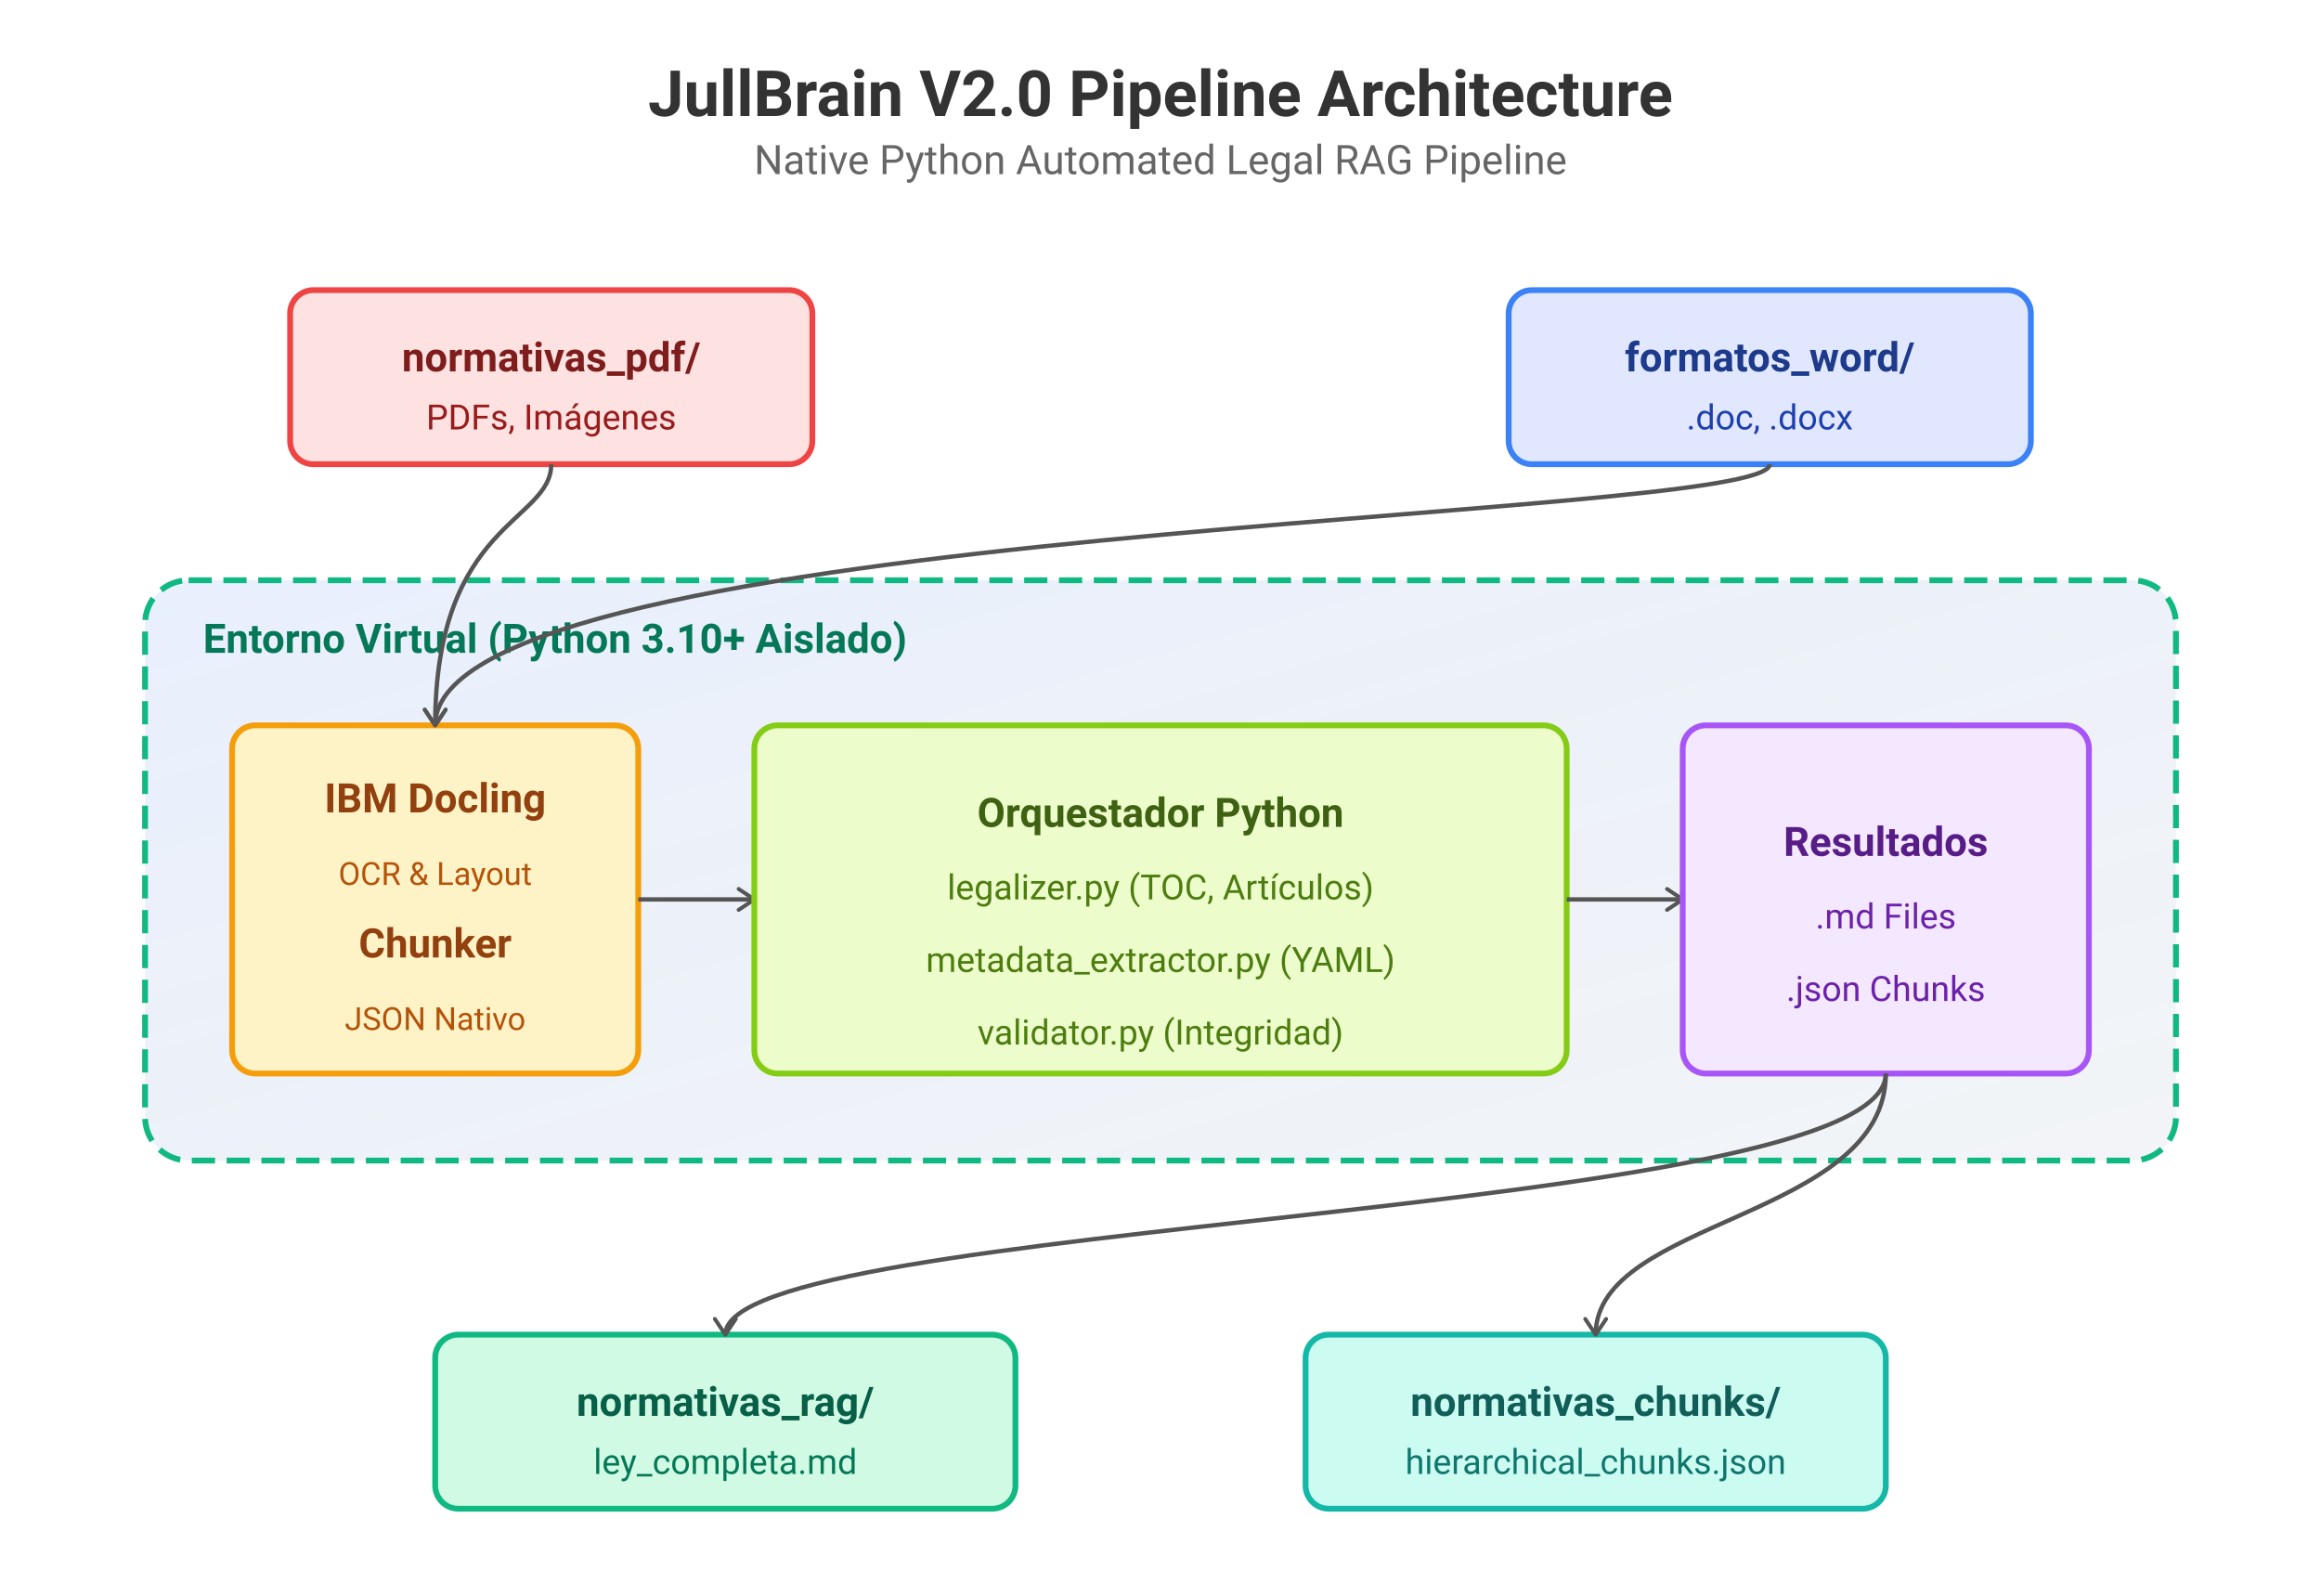
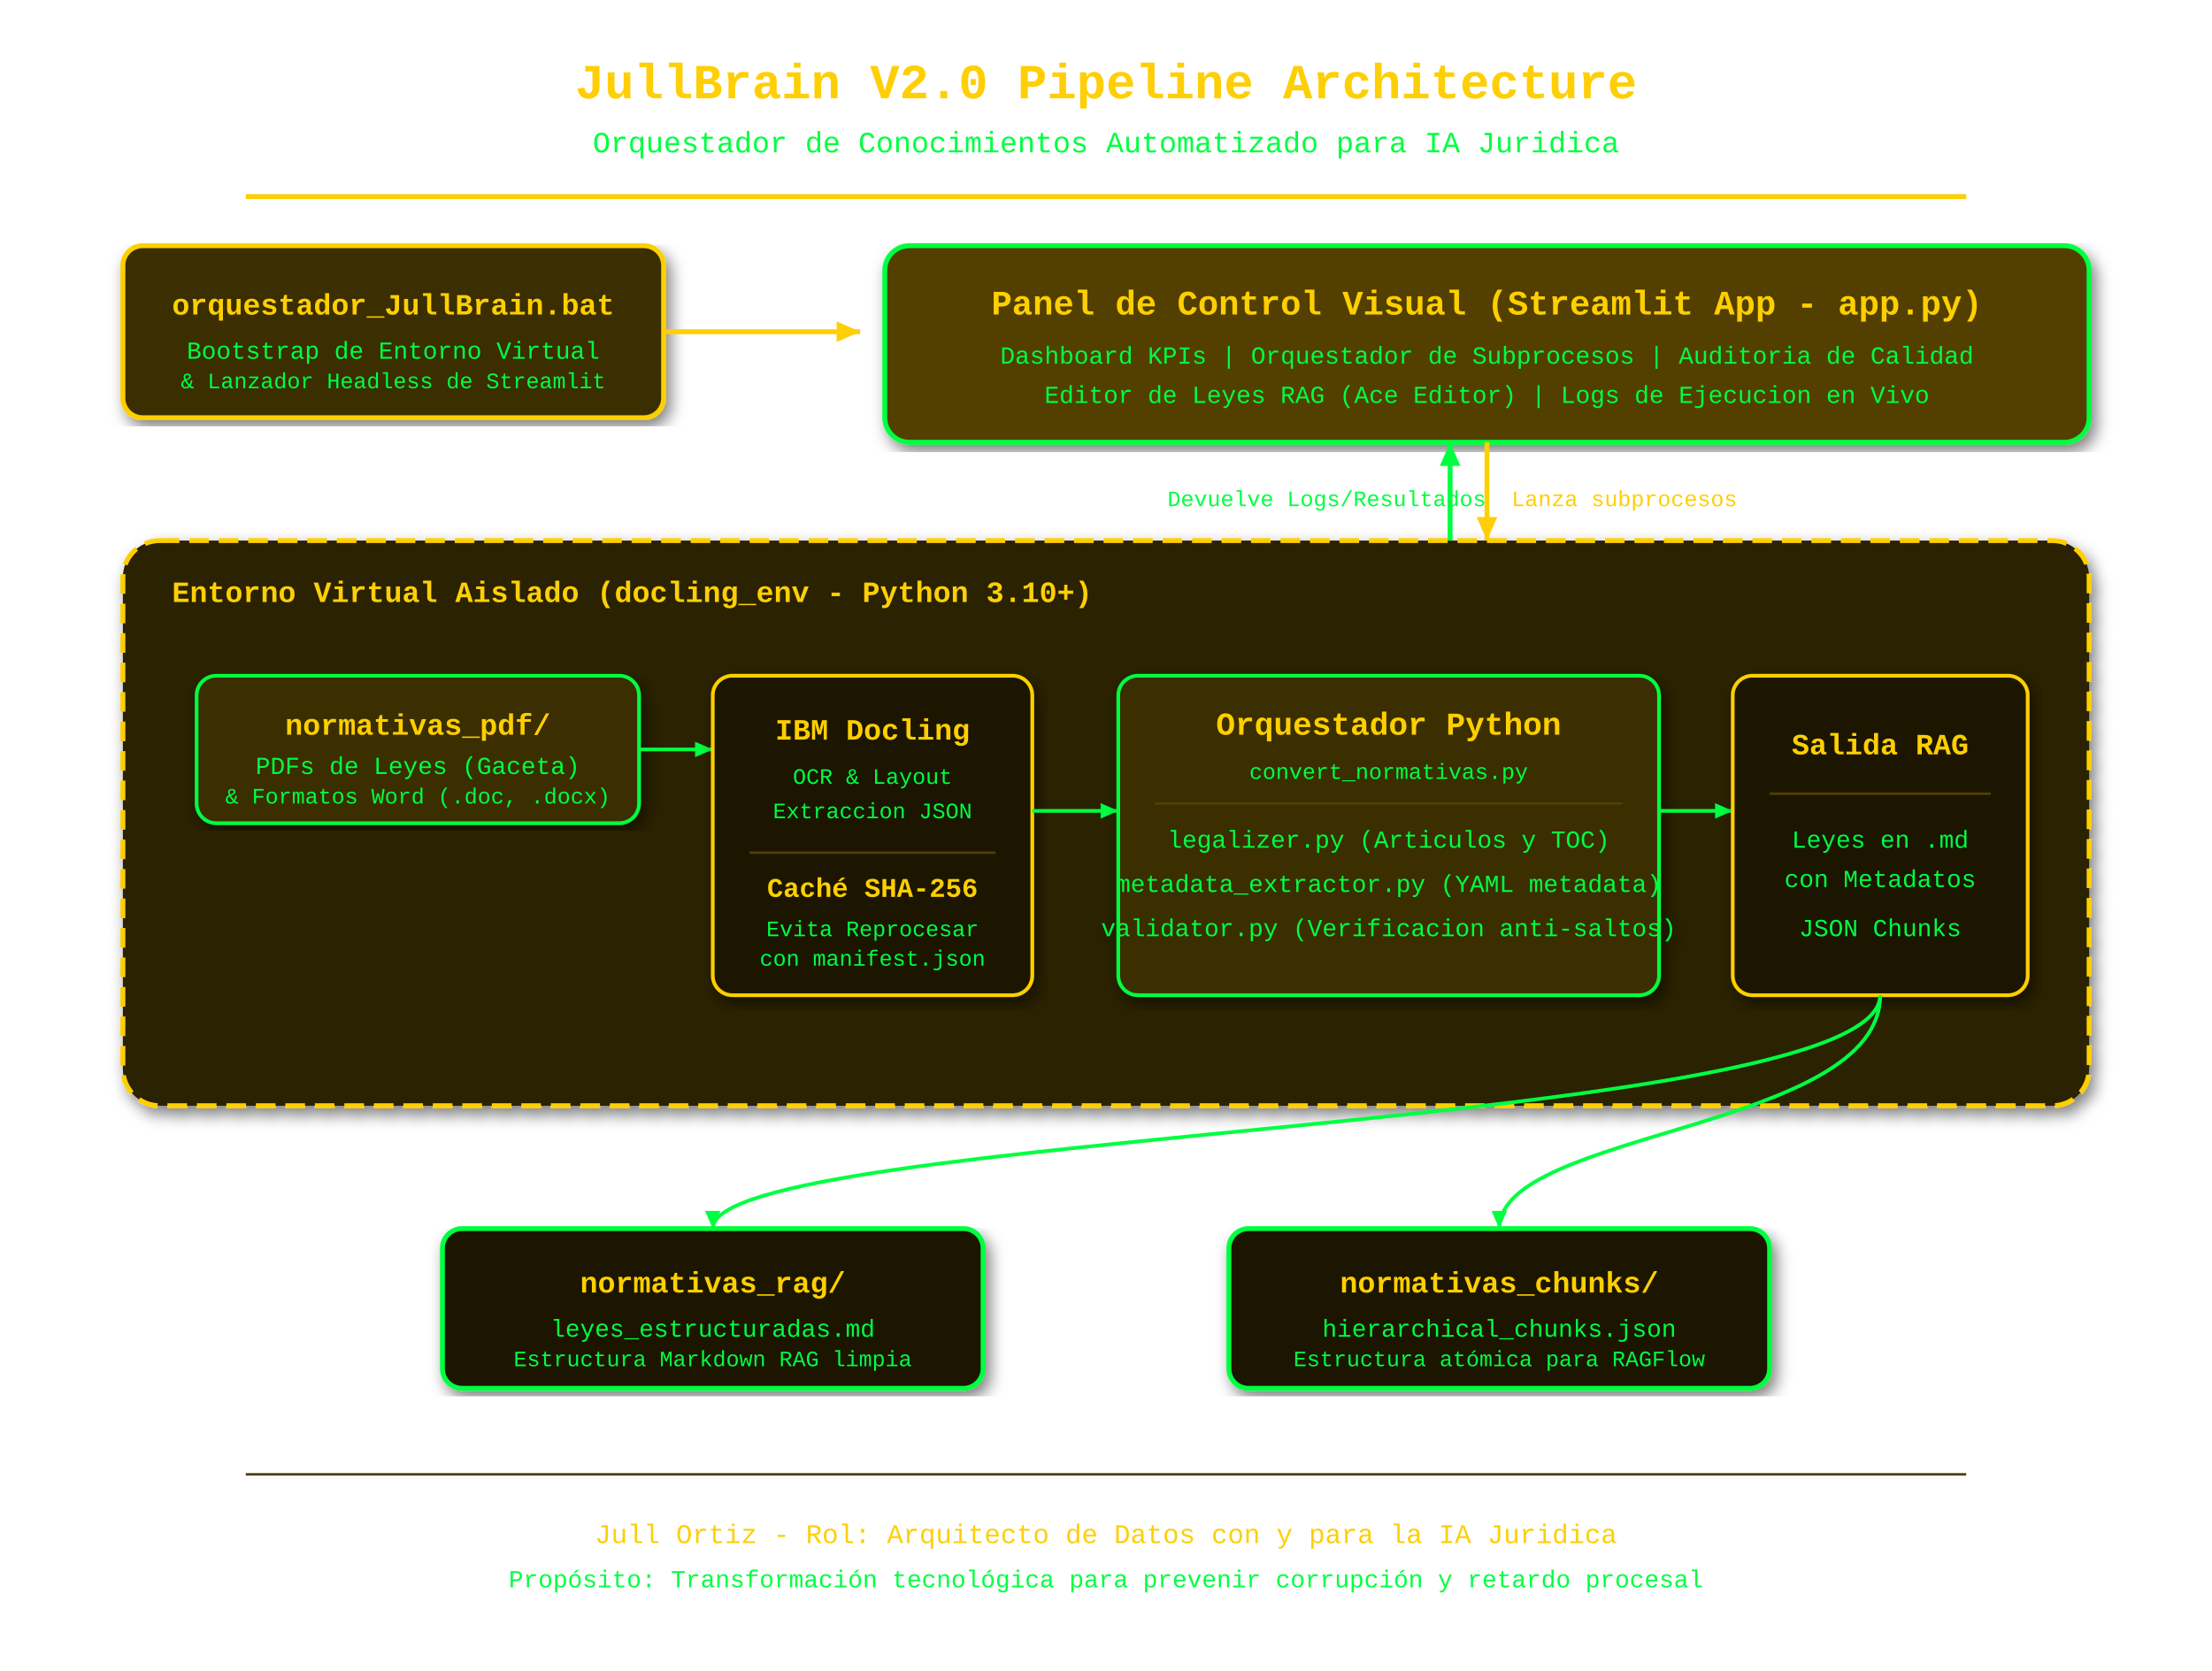
- <svg xmlns="http://www.w3.org/2000/svg" width="100%" viewBox="0 0 800 550" style="font-family: -apple-system, BlinkMacSystemFont, 'Segoe UI', Roboto, sans-serif;">
+ <svg xmlns="http://www.w3.org/2000/svg" width="100%" viewBox="0 0 900 680" style="font-family: 'Courier New', Courier, monospace; background-color: #1a1400;">
  <defs>
+     <filter id="shadow" x="-5%" y="-5%" width="110%" height="110%">
+       <feDropShadow dx="2" dy="3" stdDeviation="3" flood-color="#000" flood-opacity="0.5" />
+     </filter>
    <marker id="arrow" viewBox="0 0 10 10" refX="8" refY="5" markerWidth="6" markerHeight="6" orient="auto-start-reverse">
-       <path d="M2 1L8 5L2 9" fill="none" stroke="#555" stroke-width="1.5" stroke-linecap="round" stroke-linejoin="round" />
+       <path d="M 0 1.5 L 8 5 L 0 8.5 z" fill="#00FF41" />
    </marker>
-     <linearGradient id="envGrad" x1="0%" y1="0%" x2="100%" y2="100%">
-       <stop offset="0%" stop-color="#1D63ED" stop-opacity="0.1" />
-       <stop offset="100%" stop-color="#002C66" stop-opacity="0.05" />
-     </linearGradient>
+     <marker id="arrowGold" viewBox="0 0 10 10" refX="8" refY="5" markerWidth="6" markerHeight="6" orient="auto-start-reverse">
+       <path d="M 0 1.5 L 8 5 L 0 8.5 z" fill="#FECF06" />
+     </marker>
  </defs>
-   <text x="400" y="40" text-anchor="middle" font-size="22" font-weight="bold" fill="#333">JullBrain V2.0 Pipeline Architecture</text>
-   <text x="400" y="60" text-anchor="middle" font-size="14" fill="#666">Native Python Automated Legal RAG Pipeline</text>
-   <g transform="translate(100, 100)">
-     <rect width="180" height="60" rx="8" fill="#FEE2E2" stroke="#EF4444" stroke-width="2" />
-     <text x="90" y="28" text-anchor="middle" font-size="14" font-weight="bold" fill="#7F1D1D">normativas_pdf/</text>
-     <text x="90" y="48" text-anchor="middle" font-size="12" fill="#991B1B">PDFs, Imágenes</text>
+   <text x="450" y="40" text-anchor="middle" font-size="20" font-weight="bold" fill="#FECF06">JullBrain V2.0 Pipeline Architecture</text>
+   <text x="450" y="62" text-anchor="middle" font-size="12" fill="#00FF41">Orquestador de Conocimientos Automatizado para IA Juridica</text>
+   <line x1="100" y1="80" x2="800" y2="80" stroke="#FECF06" stroke-width="2" />
+   <g transform="translate(50, 100)" filter="url(#shadow)">
+     <rect width="220" height="70" rx="8" fill="#3b2e00" stroke="#FECF06" stroke-width="2" />
+     <text x="110" y="28" text-anchor="middle" font-size="12" font-weight="bold" fill="#FECF06">orquestador_JullBrain.bat</text>
+     <text x="110" y="46" text-anchor="middle" font-size="10" fill="#00FF41">Bootstrap de Entorno Virtual</text>
+     <text x="110" y="58" text-anchor="middle" font-size="9" fill="#00FF41">&amp; Lanzador Headless de Streamlit</text>
  </g>
-   <g transform="translate(520, 100)">
-     <rect width="180" height="60" rx="8" fill="#E0E7FF" stroke="#3B82F6" stroke-width="2" />
-     <text x="90" y="28" text-anchor="middle" font-size="14" font-weight="bold" fill="#1E3A8A">formatos_word/</text>
-     <text x="90" y="48" text-anchor="middle" font-size="12" fill="#1E40AF">.doc, .docx</text>
+   <path d="M 270 135 L 350 135" fill="none" stroke="#FECF06" stroke-width="2" marker-end="url(#arrowGold)" />
+   <g transform="translate(360, 100)" filter="url(#shadow)">
+     <rect width="490" height="80" rx="10" fill="#524000" stroke="#00FF41" stroke-width="2" />
+     <text x="245" y="28" text-anchor="middle" font-size="14" font-weight="bold" fill="#FECF06">Panel de Control Visual (Streamlit App - app.py)</text>
+     <text x="245" y="48" text-anchor="middle" font-size="10" fill="#00FF41">Dashboard KPIs | Orquestador de Subprocesos | Auditoria de Calidad</text>
+     <text x="245" y="64" text-anchor="middle" font-size="10" fill="#00FF41">Editor de Leyes RAG (Ace Editor) | Logs de Ejecucion en Vivo</text>
  </g>
-   <rect x="50" y="200" width="700" height="200" rx="15" fill="url(#envGrad)" stroke="#10B981" stroke-width="2" stroke-dasharray="8,4" />
-   <text x="70" y="225" font-size="14" font-weight="bold" fill="#047857">Entorno Virtual (Python 3.10+ Aislado)</text>
-   <g transform="translate(80, 250)">
-     <rect width="140" height="120" rx="8" fill="#FEF3C7" stroke="#F59E0B" stroke-width="2" />
-     <text x="70" y="30" text-anchor="middle" font-size="14" font-weight="bold" fill="#92400E">IBM Docling</text>
-     <text x="70" y="55" text-anchor="middle" font-size="11" fill="#B45309">OCR &amp; Layout</text>
-     <text x="70" y="80" text-anchor="middle" font-size="14" font-weight="bold" fill="#92400E">Chunker</text>
-     <text x="70" y="105" text-anchor="middle" font-size="11" fill="#B45309">JSON Nativo</text>
+   <rect x="50" y="220" width="800" height="230" rx="15" fill="#2a2000" stroke="#FECF06" stroke-width="2" stroke-dasharray="8,4" filter="url(#shadow)" />
+   <text x="70" y="245" font-size="12" font-weight="bold" fill="#FECF06">Entorno Virtual Aislado (docling_env - Python 3.10+)</text>
+   <g transform="translate(80, 275)" filter="url(#shadow)">
+     <rect width="180" height="60" rx="8" fill="#3b2e00" stroke="#00FF41" stroke-width="1.5" />
+     <text x="90" y="24" text-anchor="middle" font-size="12" font-weight="bold" fill="#FECF06">normativas_pdf/</text>
+     <text x="90" y="40" text-anchor="middle" font-size="10" fill="#00FF41">PDFs de Leyes (Gaceta)</text>
+     <text x="90" y="52" text-anchor="middle" font-size="9" fill="#00FF41">&amp; Formatos Word (.doc, .docx)</text>
  </g>
-   <line x1="220" y1="310" x2="260" y2="310" marker-end="url(#arrow)" stroke="#555" stroke-width="1.5" />
-   <g transform="translate(260, 250)">
-     <rect width="280" height="120" rx="8" fill="#ECFCCB" stroke="#84CC16" stroke-width="2" />
-     <text x="140" y="35" text-anchor="middle" font-size="14" font-weight="bold" fill="#3F6212">Orquestador Python</text>
-     <text x="140" y="60" text-anchor="middle" font-size="12" fill="#4D7C0F">legalizer.py (TOC, Artículos)</text>
-     <text x="140" y="85" text-anchor="middle" font-size="12" fill="#4D7C0F">metadata_extractor.py (YAML)</text>
-     <text x="140" y="110" text-anchor="middle" font-size="12" fill="#4D7C0F">validator.py (Integridad)</text>
+   <line x1="260" y1="305" x2="290" y2="305" stroke="#00FF41" stroke-width="1.5" marker-end="url(#arrow)" />
+   <g transform="translate(290, 275)" filter="url(#shadow)">
+     <rect width="130" height="130" rx="8" fill="#1a1400" stroke="#FECF06" stroke-width="1.5" />
+     <text x="65" y="26" text-anchor="middle" font-size="12" font-weight="bold" fill="#FECF06">IBM Docling</text>
+     <text x="65" y="44" text-anchor="middle" font-size="9" fill="#00FF41">OCR &amp; Layout</text>
+     <text x="65" y="58" text-anchor="middle" font-size="9" fill="#00FF41">Extraccion JSON</text>
+     <line x1="15" y1="72" x2="115" y2="72" stroke="#524000" />
+     <text x="65" y="90" text-anchor="middle" font-size="11" font-weight="bold" fill="#FECF06">Caché SHA-256</text>
+     <text x="65" y="106" text-anchor="middle" font-size="9" fill="#00FF41">Evita Reprocesar</text>
+     <text x="65" y="118" text-anchor="middle" font-size="9" fill="#00FF41">con manifest.json</text>
  </g>
-   <line x1="540" y1="310" x2="580" y2="310" marker-end="url(#arrow)" stroke="#555" stroke-width="1.5" />
-   <g transform="translate(580, 250)">
-     <rect width="140" height="120" rx="8" fill="#F3E8FF" stroke="#A855F7" stroke-width="2" />
-     <text x="70" y="45" text-anchor="middle" font-size="14" font-weight="bold" fill="#581C87">Resultados</text>
-     <text x="70" y="70" text-anchor="middle" font-size="12" fill="#6B21A8">.md Files</text>
-     <text x="70" y="95" text-anchor="middle" font-size="12" fill="#6B21A8">.json Chunks</text>
+   <line x1="420" y1="330" x2="455" y2="330" stroke="#00FF41" stroke-width="1.5" marker-end="url(#arrow)" />
+   <g transform="translate(455, 275)" filter="url(#shadow)">
+     <rect width="220" height="130" rx="8" fill="#3b2e00" stroke="#00FF41" stroke-width="1.5" />
+     <text x="110" y="24" text-anchor="middle" font-size="13" font-weight="bold" fill="#FECF06">Orquestador Python</text>
+     <text x="110" y="42" text-anchor="middle" font-size="9" fill="#00FF41">convert_normativas.py</text>
+     <line x1="15" y1="52" x2="205" y2="52" stroke="#524000" />
+     <text x="110" y="70" text-anchor="middle" font-size="10" fill="#00FF41">legalizer.py (Articulos y TOC)</text>
+     <text x="110" y="88" text-anchor="middle" font-size="10" fill="#00FF41">metadata_extractor.py (YAML metadata)</text>
+     <text x="110" y="106" text-anchor="middle" font-size="10" fill="#00FF41">validator.py (Verificacion anti-saltos)</text>
  </g>
-   <g transform="translate(150, 460)">
-     <rect width="200" height="60" rx="8" fill="#D1FAE5" stroke="#10B981" stroke-width="2" />
-     <text x="100" y="28" text-anchor="middle" font-size="14" font-weight="bold" fill="#065F46">normativas_rag/</text>
-     <text x="100" y="48" text-anchor="middle" font-size="12" fill="#047857">ley_completa.md</text>
+   <line x1="675" y1="330" x2="705" y2="330" stroke="#00FF41" stroke-width="1.5" marker-end="url(#arrow)" />
+   <g transform="translate(705, 275)" filter="url(#shadow)">
+     <rect width="120" height="130" rx="8" fill="#1a1400" stroke="#FECF06" stroke-width="1.5" />
+     <text x="60" y="32" text-anchor="middle" font-size="12" font-weight="bold" fill="#FECF06">Salida RAG</text>
+     <line x1="15" y1="48" x2="105" y2="48" stroke="#524000" />
+     <text x="60" y="70" text-anchor="middle" font-size="10" fill="#00FF41">Leyes en .md</text>
+     <text x="60" y="86" text-anchor="middle" font-size="10" fill="#00FF41">con Metadatos</text>
+     <text x="60" y="106" text-anchor="middle" font-size="10" fill="#00FF41">JSON Chunks</text>
  </g>
-   <g transform="translate(450, 460)">
-     <rect width="200" height="60" rx="8" fill="#CCFBF1" stroke="#14B8A6" stroke-width="2" />
-     <text x="100" y="28" text-anchor="middle" font-size="14" font-weight="bold" fill="#115E59">normativas_chunks/</text>
-     <text x="100" y="48" text-anchor="middle" font-size="12" fill="#0F766E">hierarchical_chunks.json</text>
+ 
+    Proceso en Venv --&gt;
+   <path d="M 605 180 L 605 220" fill="none" stroke="#FECF06" stroke-width="2" marker-end="url(#arrowGold)" />
+   <path d="M 590 220 L 590 180" fill="none" stroke="#00FF41" stroke-width="2" marker-end="url(#arrow)" />
+   <text x="615" y="206" font-size="9" fill="#FECF06">Lanza subprocesos</text>
+   <text x="475" y="206" font-size="9" fill="#00FF41">Devuelve Logs/Resultados</text>
+   <g transform="translate(180, 500)" filter="url(#shadow)">
+     <rect width="220" height="65" rx="8" fill="#1a1400" stroke="#00FF41" stroke-width="2" />
+     <text x="110" y="26" text-anchor="middle" font-size="12" font-weight="bold" fill="#FECF06">normativas_rag/</text>
+     <text x="110" y="44" text-anchor="middle" font-size="10" fill="#00FF41">leyes_estructuradas.md</text>
+     <text x="110" y="56" text-anchor="middle" font-size="9" fill="#00FF41">Estructura Markdown RAG limpia</text>
  </g>
-   <path d="M 190 160 C 190 180, 150 180, 150 250" fill="none" stroke="#555" stroke-width="1.5" marker-end="url(#arrow)" />
-   <path d="M 610 160 C 610 180, 150 180, 150 250" fill="none" stroke="#555" stroke-width="1.5" marker-end="url(#arrow)" />
-   <path d="M 650 370 C 650 420, 250 420, 250 460" fill="none" stroke="#555" stroke-width="1.5" marker-end="url(#arrow)" />
-   <path d="M 650 370 C 650 420, 550 420, 550 460" fill="none" stroke="#555" stroke-width="1.5" marker-end="url(#arrow)" />
+   <g transform="translate(500, 500)" filter="url(#shadow)">
+     <rect width="220" height="65" rx="8" fill="#1a1400" stroke="#00FF41" stroke-width="2" />
+     <text x="110" y="26" text-anchor="middle" font-size="12" font-weight="bold" fill="#FECF06">normativas_chunks/</text>
+     <text x="110" y="44" text-anchor="middle" font-size="10" fill="#00FF41">hierarchical_chunks.json</text>
+     <text x="110" y="56" text-anchor="middle" font-size="9" fill="#00FF41">Estructura atómica para RAGFlow</text>
+   </g>
+   <path d="M 765 405 C 765 460, 290 460, 290 500" fill="none" stroke="#00FF41" stroke-width="1.5" marker-end="url(#arrow)" />
+   <path d="M 765 405 C 765 460, 610 460, 610 500" fill="none" stroke="#00FF41" stroke-width="1.5" marker-end="url(#arrow)" />
+   <line x1="100" y1="600" x2="800" y2="600" stroke="#524000" stroke-width="1" />
+   <text x="450" y="628" font-size="11" fill="#FECF06" text-anchor="middle">Jull Ortiz - Rol: Arquitecto de Datos con y para la IA Juridica</text>
+   <text x="450" y="646" font-size="10" fill="#00FF41" text-anchor="middle">Propósito: Transformación tecnológica para prevenir corrupción y retardo procesal</text>
</svg>
